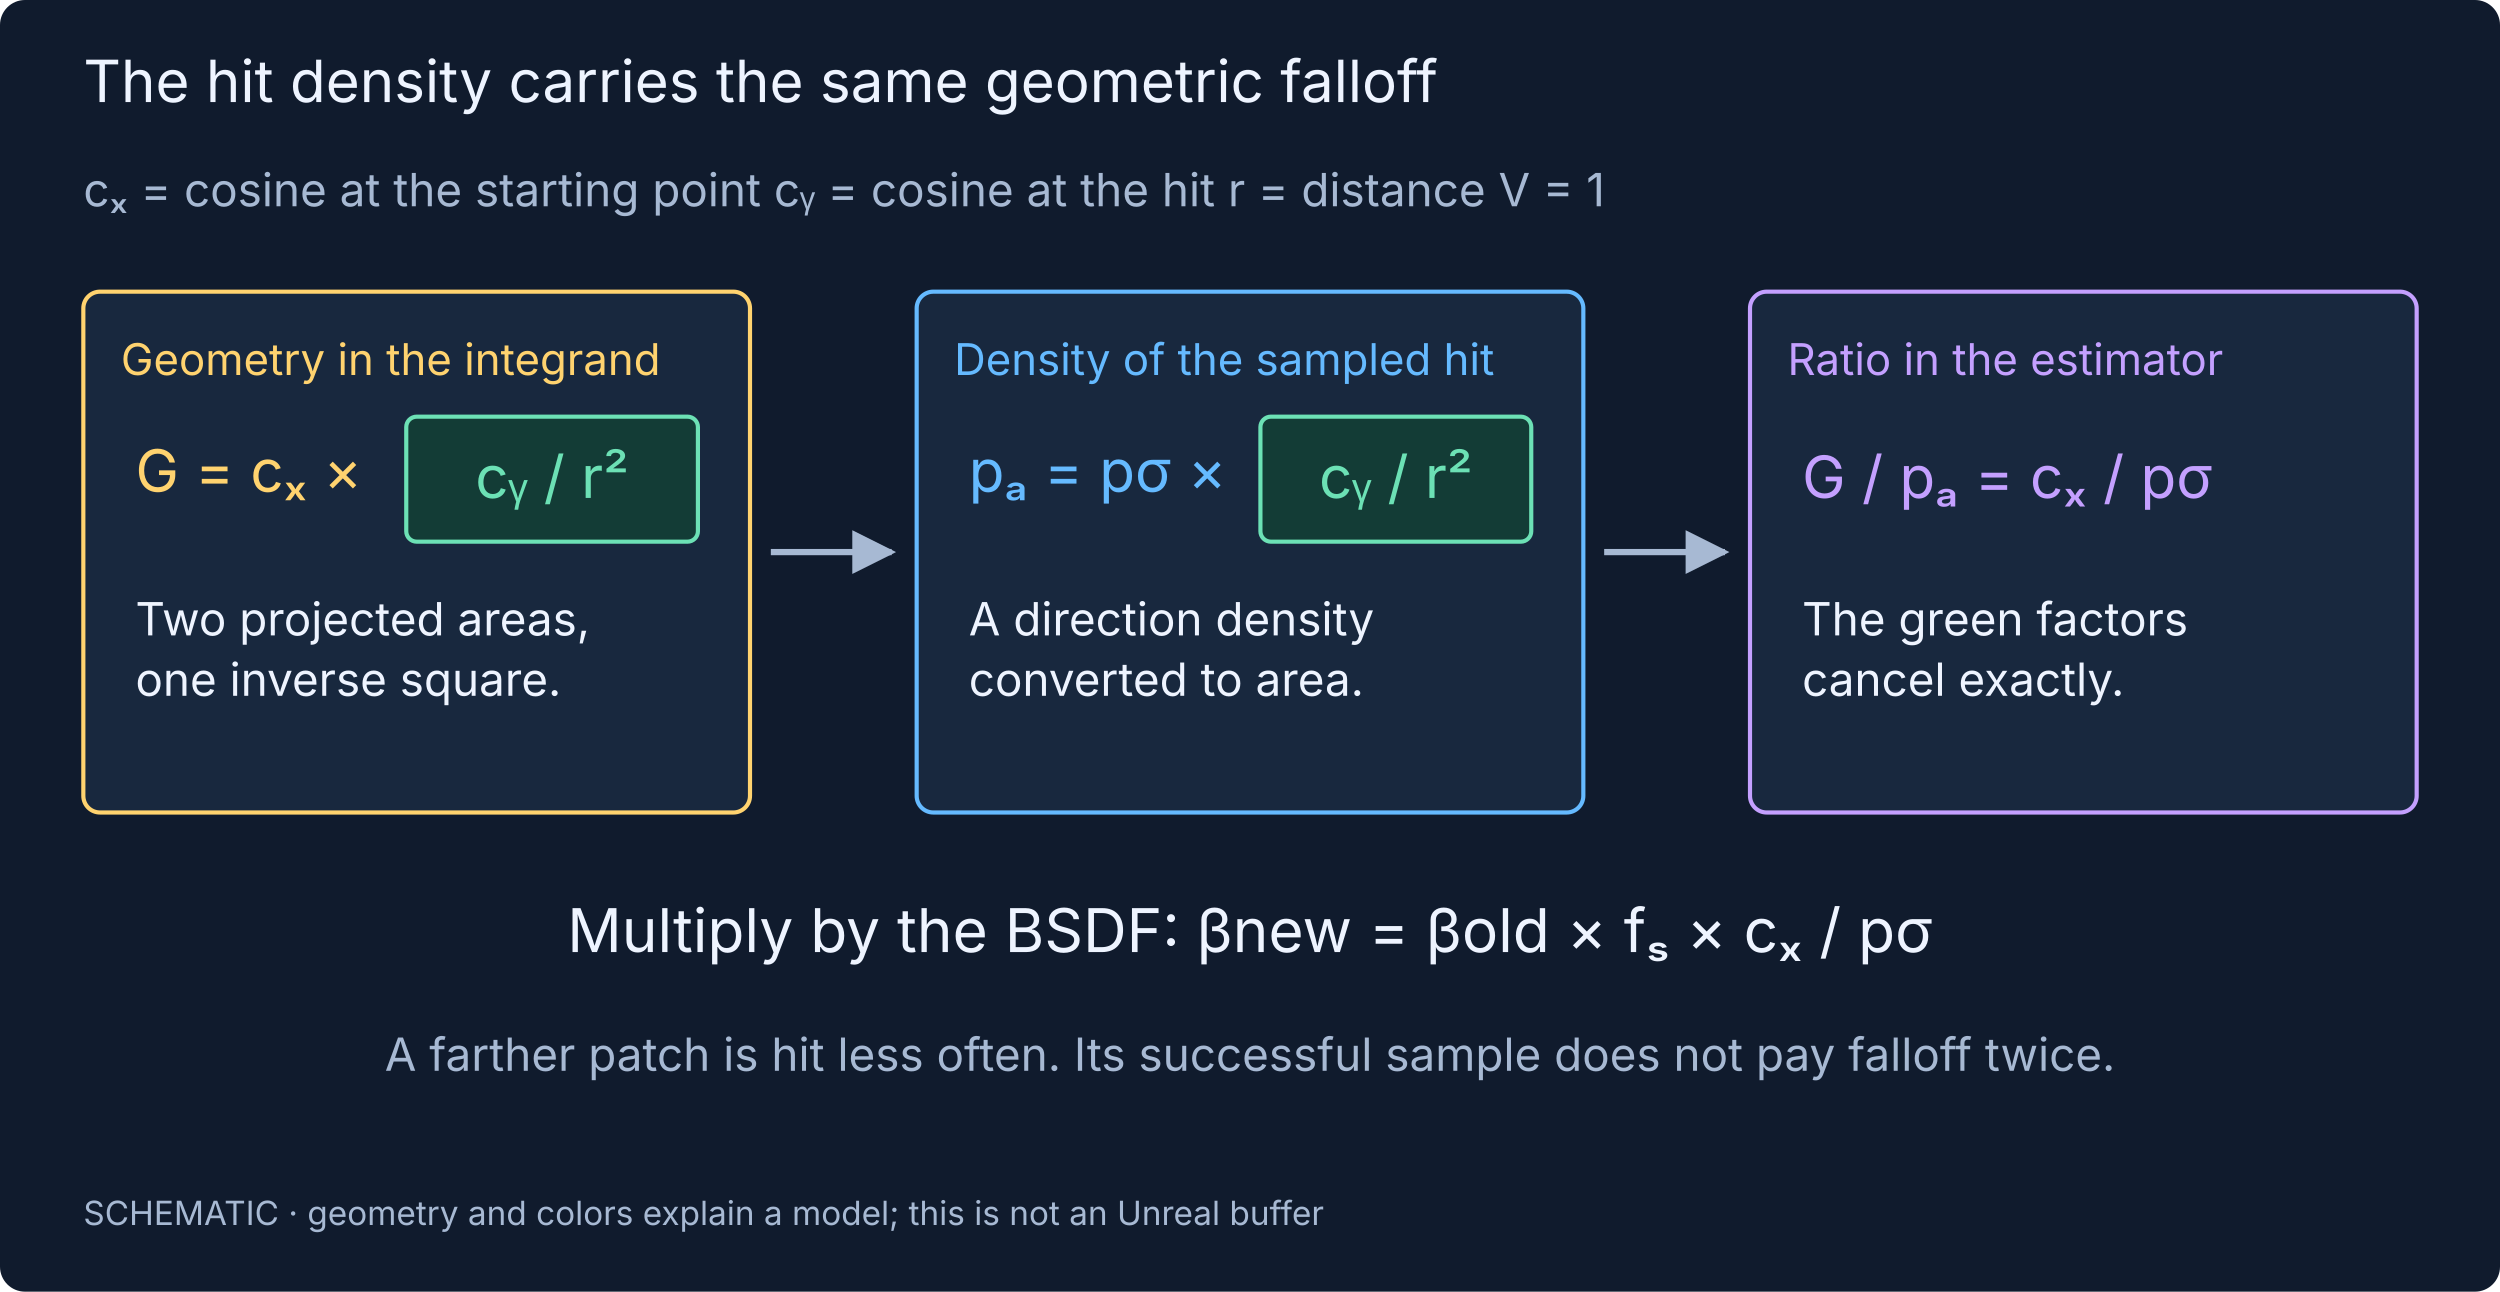
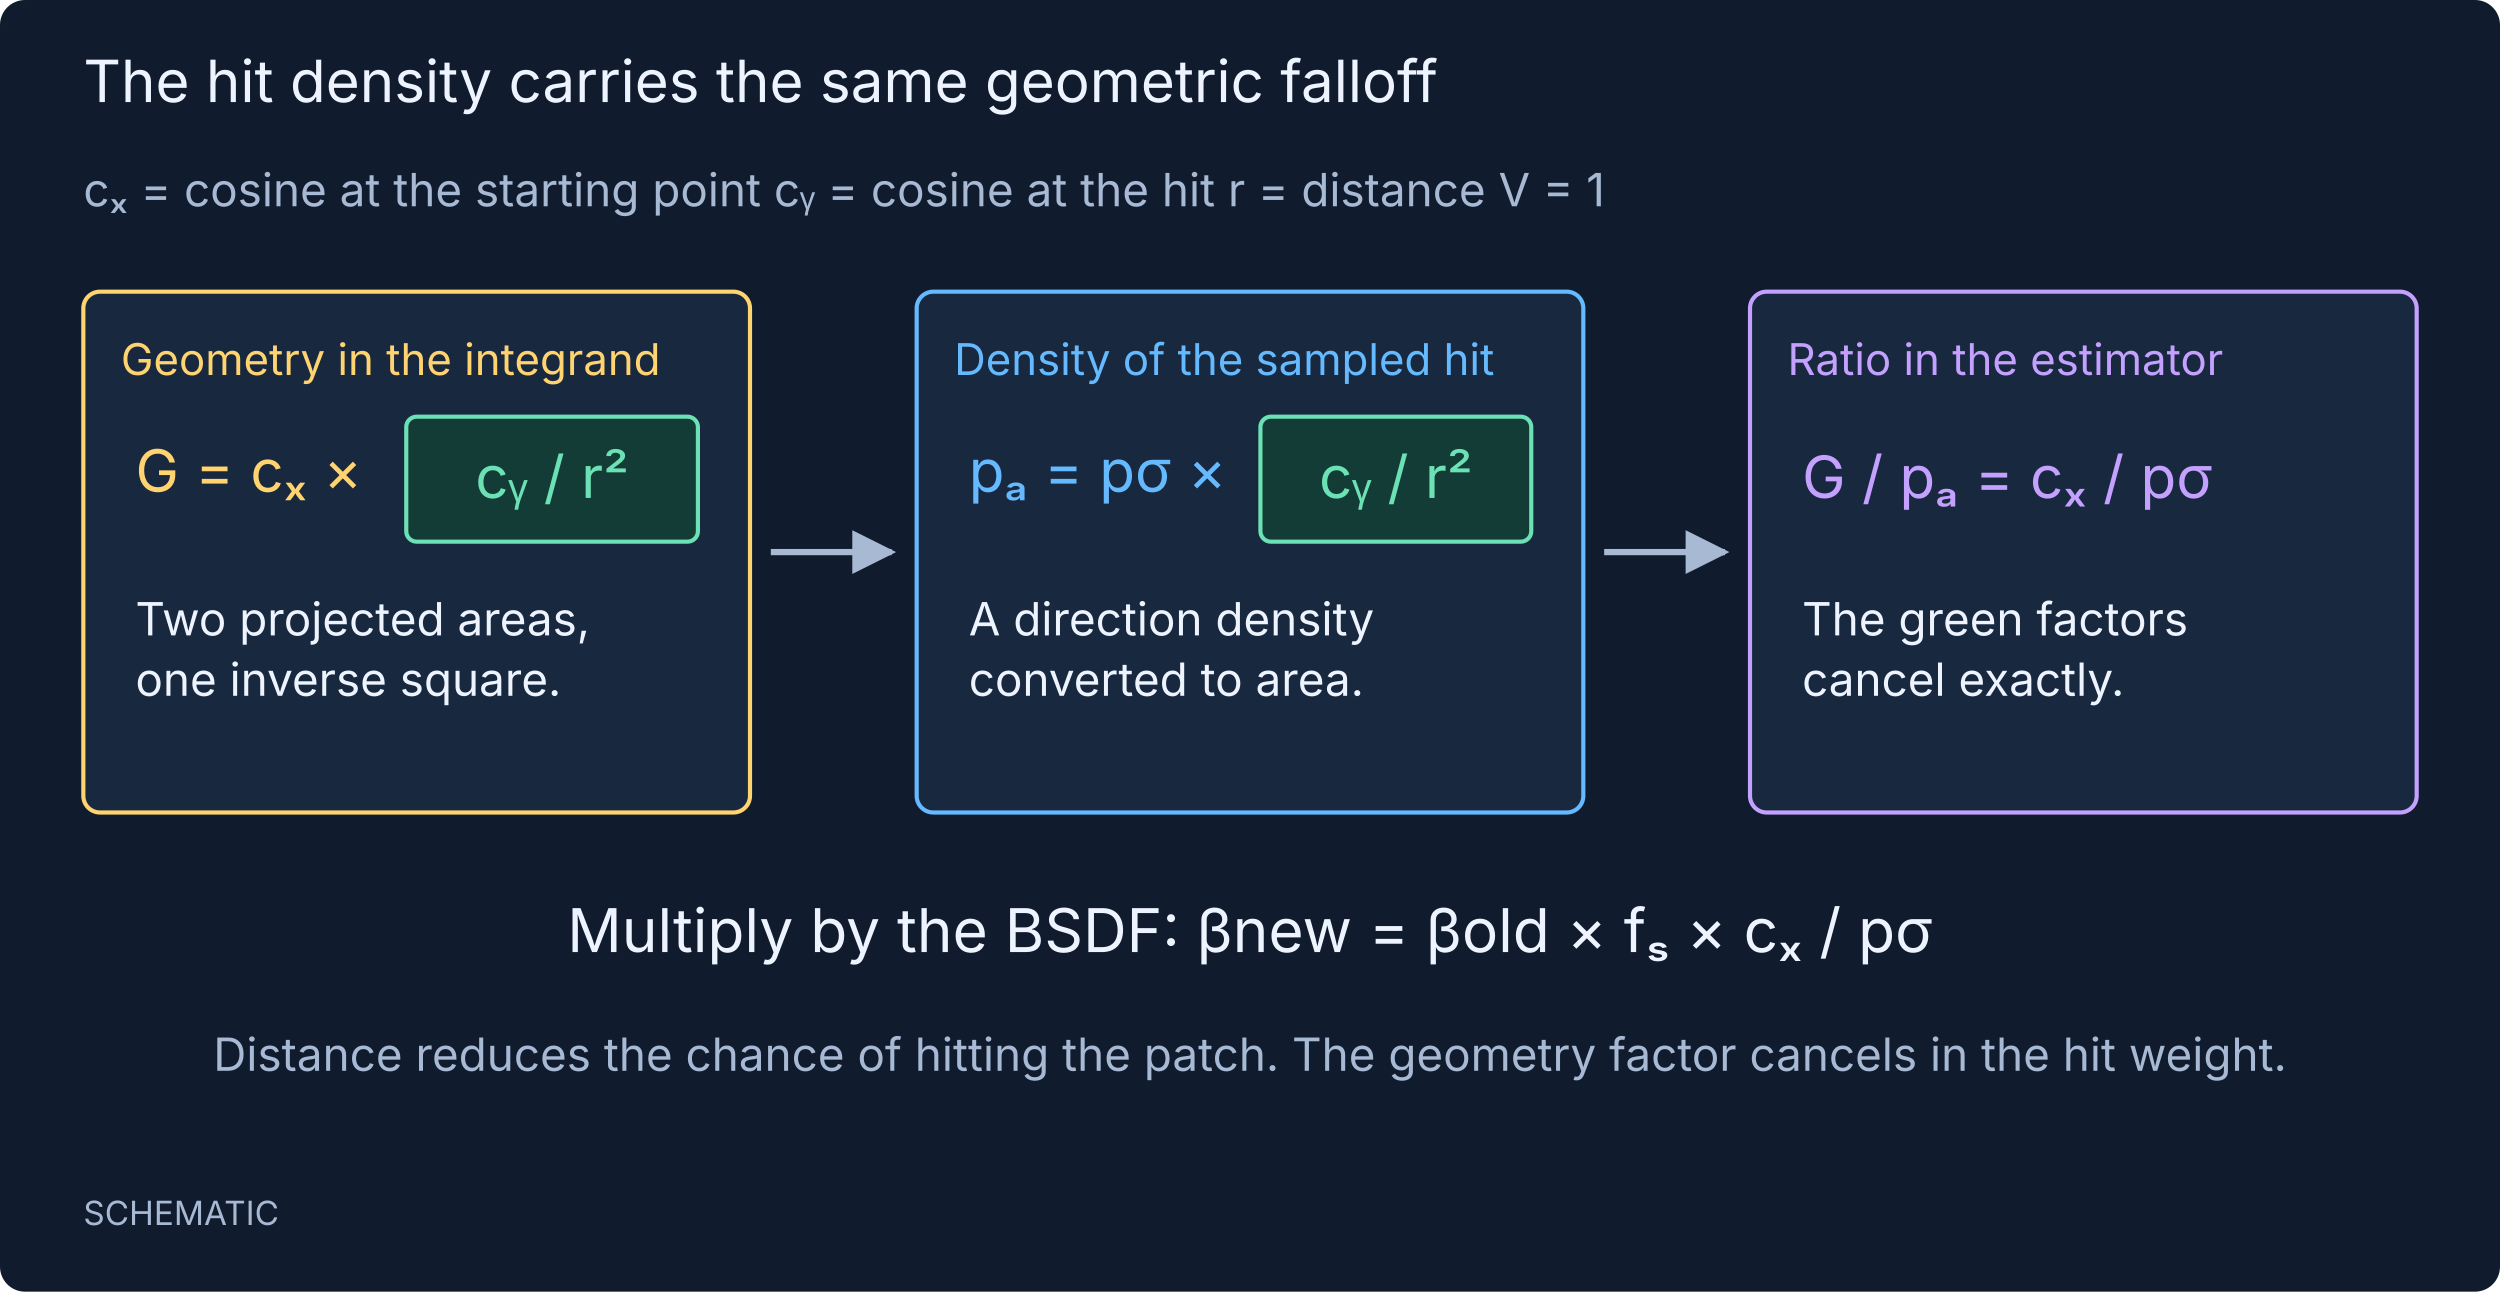
<svg xmlns="http://www.w3.org/2000/svg" viewBox="0 0 1200 620" role="img" aria-labelledby="title desc">
  <defs>
    <marker id="arrow" viewBox="0 0 10 10" refX="9" refY="5" markerWidth="7" markerHeight="7" orient="auto-start-reverse">
      <path d="M0 0 L10 5 L0 10 Z" fill="context-stroke" />
    </marker>
  </defs>
  <rect width="1200" height="620" rx="12" fill="#101b2d" />
  <g font-family="Inter, Segoe UI, Arial, sans-serif">
    <rect x="40" y="140" width="320" height="250" rx="8" stroke="#ffd36f" stroke-width="2" fill="#18283e" />
    <rect x="440" y="140" width="320" height="250" rx="8" stroke="#65baff" stroke-width="2" fill="#18283e" />
    <rect x="840" y="140" width="320" height="250" rx="8" stroke="#c4a0ff" stroke-width="2" fill="#18283e" />
    <rect x="195" y="200" width="140" height="60" rx="5" stroke="#6ce1b5" stroke-width="2" fill="#133c36" />
    <rect x="605" y="200" width="130" height="60" rx="5" stroke="#6ce1b5" stroke-width="2" fill="#133c36" />
    <path d="M370 265L428 265" stroke="#a7b9d3" stroke-width="3" fill="none" marker-end="url(#arrow)" />
    <path d="M770 265L828 265" stroke="#a7b9d3" stroke-width="3" fill="none" marker-end="url(#arrow)" />
    <text x="40" y="49" font-size="28" fill="#eef4ff" text-anchor="start">The hit density carries the same geometric falloff</text>
-     <text x="40" y="588" font-size="16" fill="#a7b9d3" text-anchor="start">SCHEMATIC · geometry and colors explain a model; this is not an Unreal buffer</text>
+     <text x="40" y="588" font-size="16" fill="#a7b9d3" text-anchor="start">SCHEMATIC</text>
    <text x="40" y="99" font-size="22" fill="#a7b9d3" text-anchor="start">cₓ = cosine at the starting point     cᵧ = cosine at the hit     r = distance     V = 1</text>
    <text x="58" y="180" font-size="21" fill="#ffd36f" text-anchor="start">Geometry in the integrand</text>
    <text x="458" y="180" font-size="21" fill="#65baff" text-anchor="start">Density of the sampled hit</text>
    <text x="858" y="180" font-size="21" fill="#c4a0ff" text-anchor="start">Ratio in the estimator</text>
    <text x="65" y="236" font-size="28" fill="#ffd36f" text-anchor="start">G = cₓ ×</text>
    <text x="265" y="239" font-size="28" fill="#6ce1b5" text-anchor="middle">cᵧ / r²</text>
    <text x="65" y="305" font-size="22" fill="#eef4ff" text-anchor="start">Two projected areas,</text>
    <text x="65" y="334" font-size="22" fill="#eef4ff" text-anchor="start">one inverse square.</text>
    <text x="465" y="236" font-size="28" fill="#65baff" text-anchor="start">pₐ = pσ ×</text>
    <text x="670" y="239" font-size="28" fill="#6ce1b5" text-anchor="middle">cᵧ / r²</text>
    <text x="465" y="305" font-size="22" fill="#eef4ff" text-anchor="start">A direction density</text>
    <text x="465" y="334" font-size="22" fill="#eef4ff" text-anchor="start">converted to area.</text>
    <text x="865" y="239" font-size="28" fill="#c4a0ff" text-anchor="start">G / pₐ = cₓ / pσ</text>
    <text x="865" y="305" font-size="22" fill="#eef4ff" text-anchor="start">The green factors</text>
    <text x="865" y="334" font-size="22" fill="#eef4ff" text-anchor="start">cancel exactly.</text>
    <text x="600" y="457" font-size="29" fill="#eef4ff" text-anchor="middle">Multiply by the BSDF:   βnew = βold × fₛ × cₓ / pσ</text>
-     <text x="600" y="514" font-size="22" fill="#a7b9d3" text-anchor="middle">A farther patch is hit less often. Its successful sample does not pay falloff twice.</text>
+     <text x="600" y="514" font-size="22" fill="#a7b9d3" text-anchor="middle">Distance reduces the chance of hitting the patch. The geometry factor cancels in the hit weight.</text>
  </g>
</svg>
